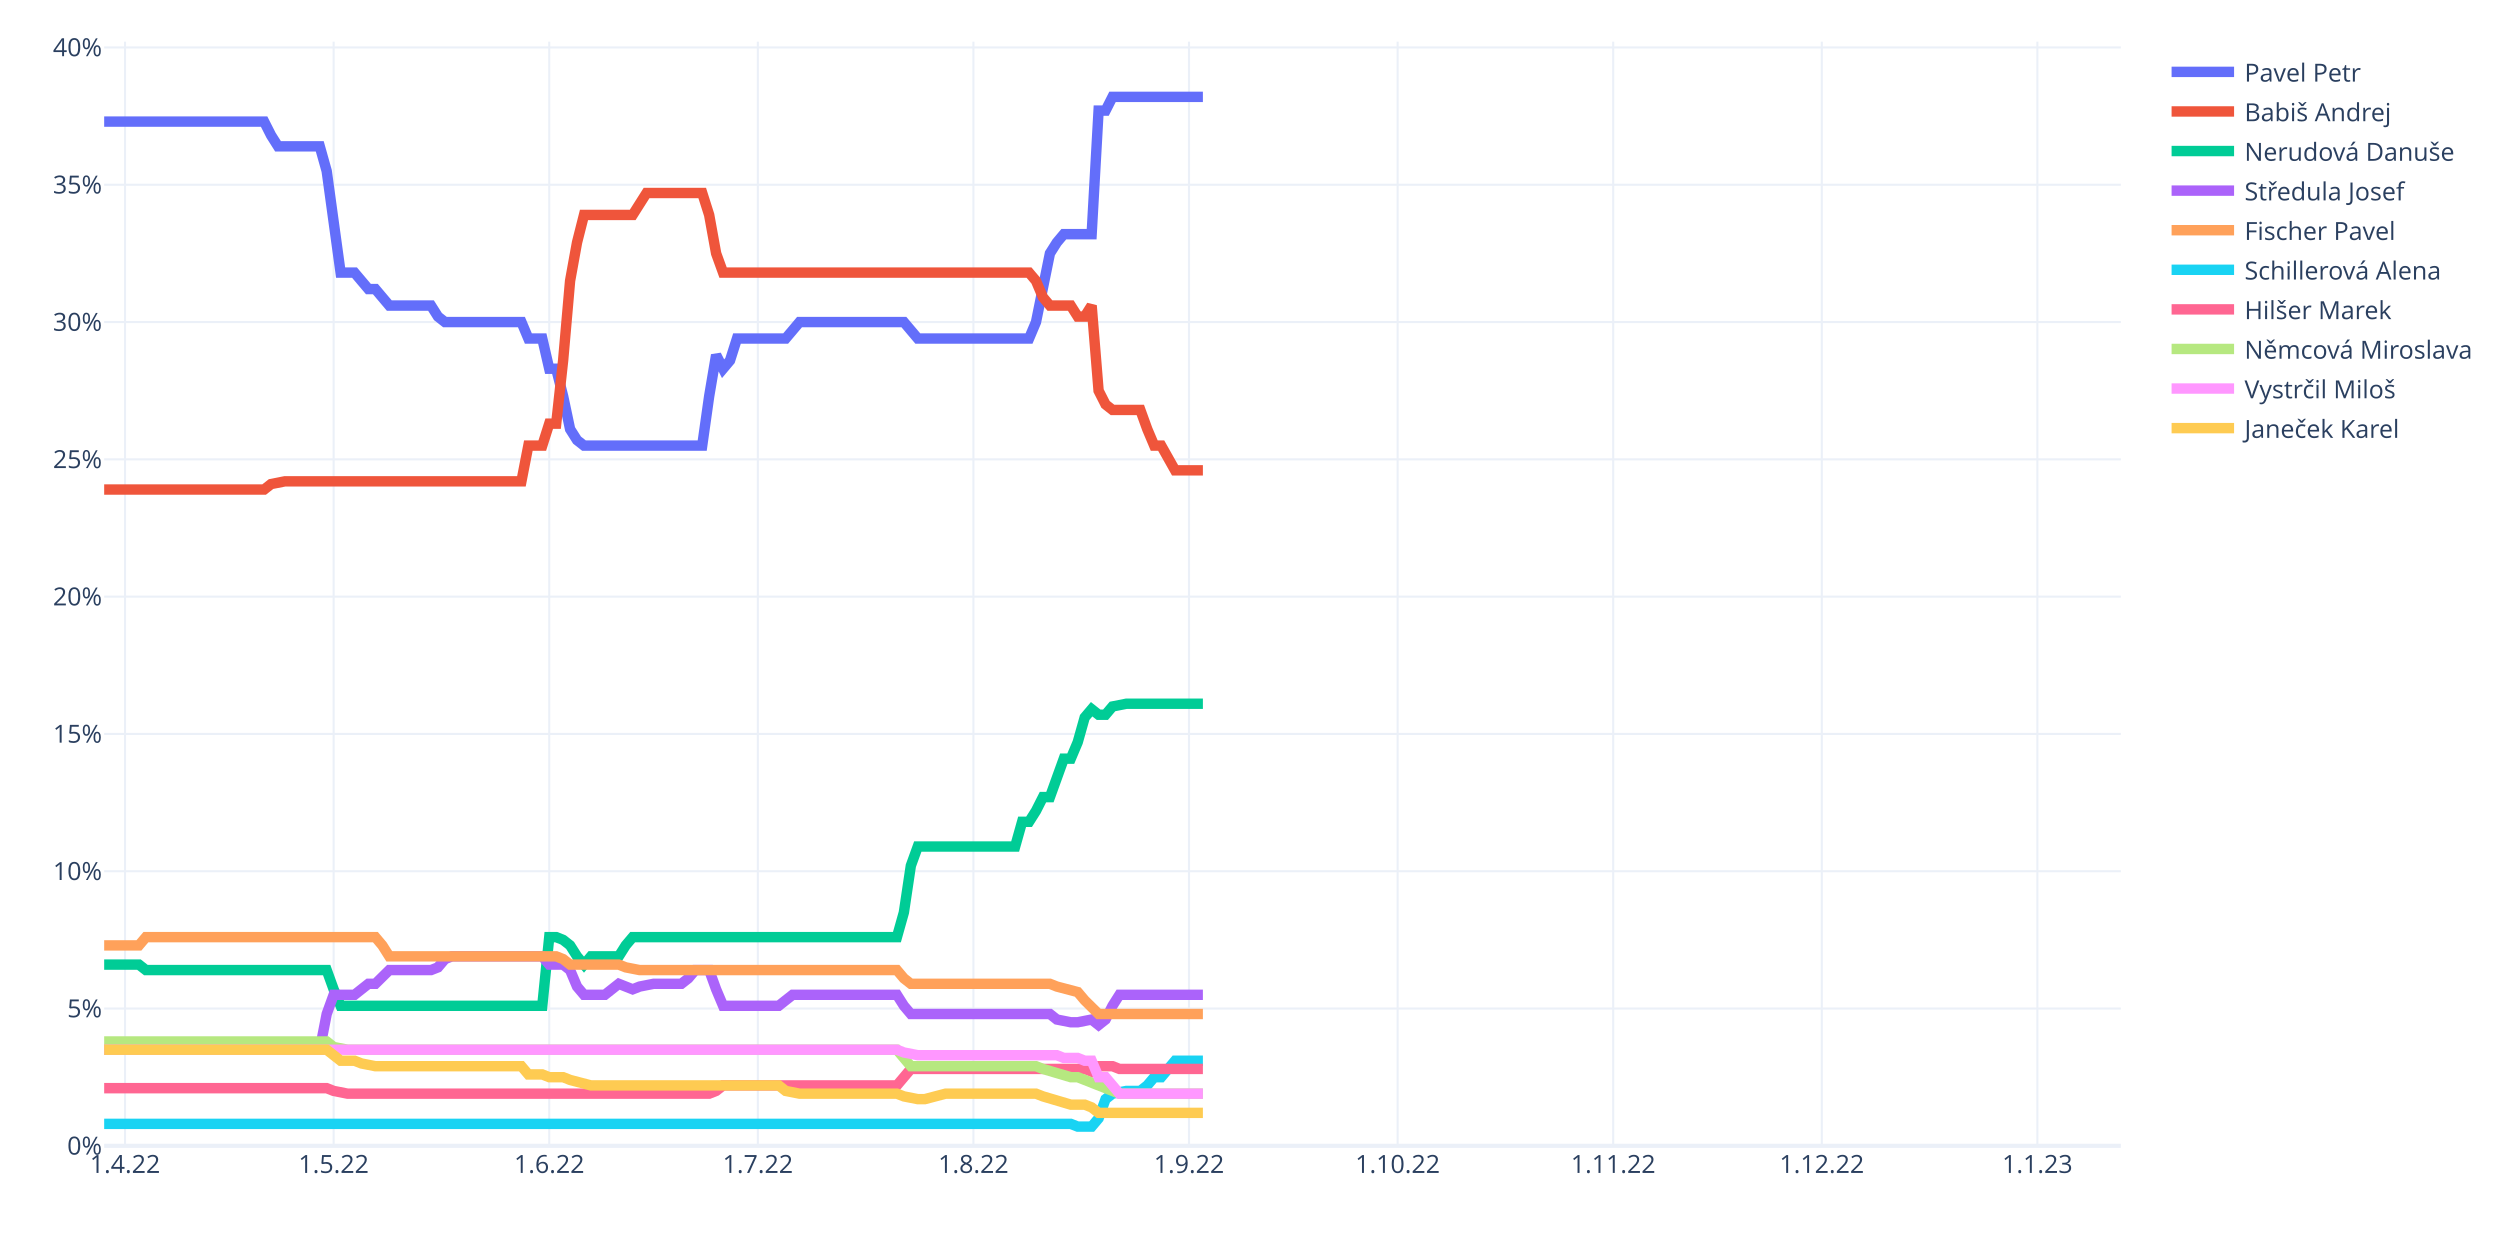
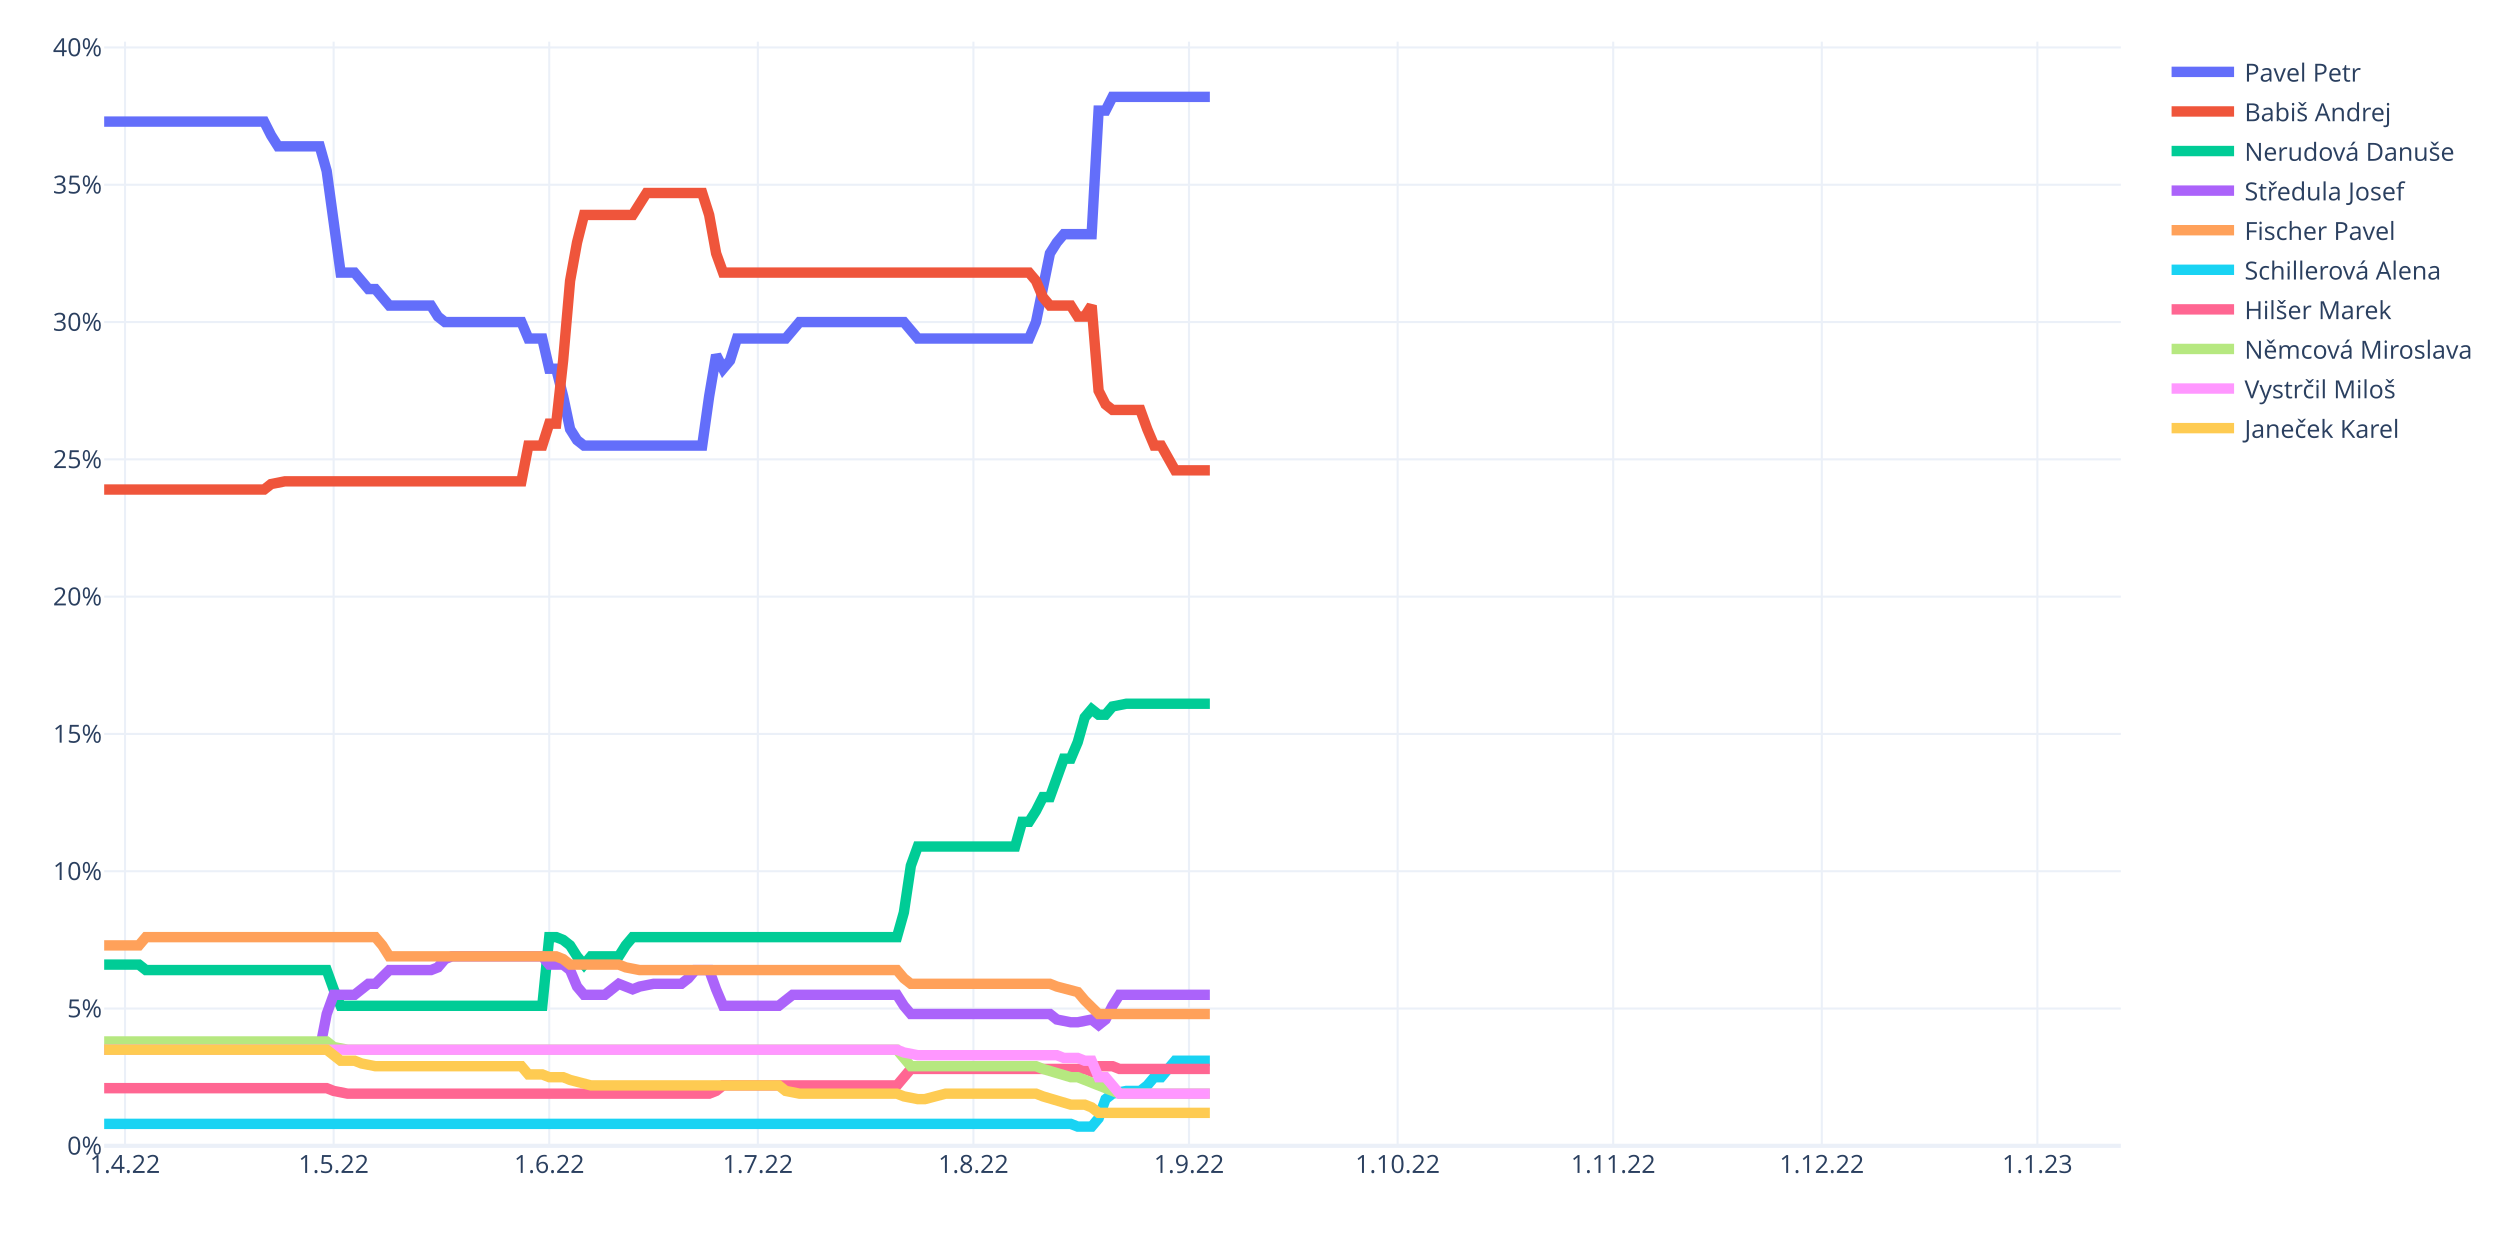
<svg xmlns="http://www.w3.org/2000/svg" class="main-svg" width="1200" height="600" style="" viewBox="0 0 1200 600">
  <rect x="0" y="0" width="1200" height="600" style="fill: rgb(255, 255, 255); fill-opacity: 1;" />
-   <defs id="defs-3b6bb3">
+   <defs id="defs-284fde">
    <g class="clips">
-       <clipPath id="clip3b6bb3xyplot" class="plotclip">
+       <clipPath id="clip284fdexyplot" class="plotclip">
        <rect width="968" height="530" />
      </clipPath>
-       <clipPath class="axesclip" id="clip3b6bb3x">
+       <clipPath class="axesclip" id="clip284fdex">
        <rect x="50" y="0" width="968" height="600" />
      </clipPath>
-       <clipPath class="axesclip" id="clip3b6bb3y">
+       <clipPath class="axesclip" id="clip284fdey">
        <rect x="0" y="20" width="1200" height="530" />
      </clipPath>
-       <clipPath class="axesclip" id="clip3b6bb3xy">
+       <clipPath class="axesclip" id="clip284fdexy">
        <rect x="50" y="20" width="968" height="530" />
      </clipPath>
    </g>
    <g class="gradients" />
    <g class="patterns" />
  </defs>
  <g class="bglayer" />
  <g class="layer-below">
    <g class="imagelayer" />
    <g class="shapelayer" />
  </g>
  <g class="cartesianlayer">
    <g class="subplot xy">
      <g class="layer-subplot">
        <g class="shapelayer" />
        <g class="imagelayer" />
      </g>
      <g class="minor-gridlayer">
        <g class="x" />
        <g class="y" />
      </g>
      <g class="gridlayer">
        <g class="x">
          <path class="xgrid crisp" transform="translate(60.01,0)" d="M0,20v530" style="stroke: rgb(235, 240, 248); stroke-opacity: 1; stroke-width: 1px;" />
          <path class="xgrid crisp" transform="translate(160.15,0)" d="M0,20v530" style="stroke: rgb(235, 240, 248); stroke-opacity: 1; stroke-width: 1px;" />
          <path class="xgrid crisp" transform="translate(263.63,0)" d="M0,20v530" style="stroke: rgb(235, 240, 248); stroke-opacity: 1; stroke-width: 1px;" />
          <path class="xgrid crisp" transform="translate(363.77,0)" d="M0,20v530" style="stroke: rgb(235, 240, 248); stroke-opacity: 1; stroke-width: 1px;" />
          <path class="xgrid crisp" transform="translate(467.24,0)" d="M0,20v530" style="stroke: rgb(235, 240, 248); stroke-opacity: 1; stroke-width: 1px;" />
          <path class="xgrid crisp" transform="translate(570.72,0)" d="M0,20v530" style="stroke: rgb(235, 240, 248); stroke-opacity: 1; stroke-width: 1px;" />
          <path class="xgrid crisp" transform="translate(670.86,0)" d="M0,20v530" style="stroke: rgb(235, 240, 248); stroke-opacity: 1; stroke-width: 1px;" />
          <path class="xgrid crisp" transform="translate(774.33,0)" d="M0,20v530" style="stroke: rgb(235, 240, 248); stroke-opacity: 1; stroke-width: 1px;" />
          <path class="xgrid crisp" transform="translate(874.47,0)" d="M0,20v530" style="stroke: rgb(235, 240, 248); stroke-opacity: 1; stroke-width: 1px;" />
          <path class="xgrid crisp" transform="translate(977.94,0)" d="M0,20v530" style="stroke: rgb(235, 240, 248); stroke-opacity: 1; stroke-width: 1px;" />
        </g>
        <g class="y">
          <path class="ygrid crisp" transform="translate(0,484.1)" d="M50,0h968" style="stroke: rgb(235, 240, 248); stroke-opacity: 1; stroke-width: 1px;" />
          <path class="ygrid crisp" transform="translate(0,418.19)" d="M50,0h968" style="stroke: rgb(235, 240, 248); stroke-opacity: 1; stroke-width: 1px;" />
          <path class="ygrid crisp" transform="translate(0,352.29)" d="M50,0h968" style="stroke: rgb(235, 240, 248); stroke-opacity: 1; stroke-width: 1px;" />
          <path class="ygrid crisp" transform="translate(0,286.39)" d="M50,0h968" style="stroke: rgb(235, 240, 248); stroke-opacity: 1; stroke-width: 1px;" />
          <path class="ygrid crisp" transform="translate(0,220.48)" d="M50,0h968" style="stroke: rgb(235, 240, 248); stroke-opacity: 1; stroke-width: 1px;" />
          <path class="ygrid crisp" transform="translate(0,154.58)" d="M50,0h968" style="stroke: rgb(235, 240, 248); stroke-opacity: 1; stroke-width: 1px;" />
          <path class="ygrid crisp" transform="translate(0,88.68)" d="M50,0h968" style="stroke: rgb(235, 240, 248); stroke-opacity: 1; stroke-width: 1px;" />
          <path class="ygrid crisp" transform="translate(0,22.77)" d="M50,0h968" style="stroke: rgb(235, 240, 248); stroke-opacity: 1; stroke-width: 1px;" />
        </g>
      </g>
      <g class="zerolinelayer">
        <path class="yzl zl crisp" transform="translate(0,550)" d="M50,0h968" style="stroke: rgb(235, 240, 248); stroke-opacity: 1; stroke-width: 2px;" />
      </g>
      <path class="xlines-below" />
      <path class="ylines-below" />
      <g class="overlines-below" />
      <g class="xaxislayer-below" />
      <g class="yaxislayer-below" />
      <g class="overaxes-below" />
-       <g class="plot" transform="translate(50,20)" clip-path="url(#clip3b6bb3xyplot)">
+       <g class="plot" transform="translate(50,20)" clip-path="url(#clip284fdexyplot)">
        <g class="scatterlayer mlayer">
-           <g class="trace scatter trace093833" style="stroke-miterlimit: 2; opacity: 1;">
-             <g class="fills" />
-             <g class="errorbars" />
-             <g class="lines">
-               <path class="js-line" d="M0,38.36L76.77,38.36L80.11,44.95L83.45,50.23L86.79,50.23L103.48,50.23L106.81,62.09L113.49,110.86L116.83,110.86L120.17,110.86L123.5,114.81L126.84,118.76L130.18,118.76L136.86,126.67L140.19,126.67L156.88,126.67L160.22,131.95L163.56,134.58L166.9,134.58L200.28,134.58L203.61,142.49L210.29,142.49L213.63,156.99L216.97,156.99L220.3,170.17L223.64,185.99L226.98,191.26L230.32,193.89L233.66,193.89L287.06,193.89L290.4,170.17L293.74,150.4L297.08,156.99L300.41,153.03L303.75,142.49L327.12,142.49L330.46,138.54L333.79,134.58L337.13,134.58L383.86,134.58L387.2,138.54L390.54,142.49L393.88,142.49L443.94,142.49L447.28,134.58L453.96,101.63L457.3,96.36L460.63,92.4L463.97,92.4L473.99,92.4L477.32,33.09L480.66,33.09L484,26.5L527.39,26.5" style="vector-effect: non-scaling-stroke; fill: none; stroke: rgb(99, 110, 250); stroke-opacity: 1; stroke-width: 5px; opacity: 1;" />
-             </g>
-             <g class="points" />
-             <g class="text" />
-           </g>
-           <g class="trace scatter trace3d3c99" style="stroke-miterlimit: 2; opacity: 1;">
-             <g class="fills" />
-             <g class="errorbars" />
-             <g class="lines">
-               <path class="js-line" d="M0,214.98L76.77,214.98L80.11,212.35L86.79,211.03L90.12,211.03L200.28,211.03L203.61,193.89L210.29,193.89L213.63,183.35L216.97,183.35L220.3,153.03L223.64,114.81L226.98,96.36L230.32,83.18L233.66,83.18L253.68,83.18L257.02,77.9L260.36,72.63L263.7,72.63L287.06,72.63L290.4,83.18L293.74,101.63L297.08,110.86L443.94,110.86L447.28,114.81L450.62,122.72L453.96,126.67L463.97,126.67L467.31,131.95L470.65,131.95L473.99,126.67L477.32,167.53L480.66,174.12L484,176.76L487.34,176.76L497.35,176.76L500.69,185.99L504.03,193.89L507.37,193.89L514.04,205.76L517.38,205.76L527.39,205.76" style="vector-effect: non-scaling-stroke; fill: none; stroke: rgb(239, 85, 59); stroke-opacity: 1; stroke-width: 5px; opacity: 1;" />
-             </g>
-             <g class="points" />
-             <g class="text" />
-           </g>
-           <g class="trace scatter traceb1b2a9" style="stroke-miterlimit: 2; opacity: 1;">
-             <g class="fills" />
-             <g class="errorbars" />
-             <g class="lines">
-               <path class="js-line" d="M0,443.01L16.69,443.01L20.03,445.64L106.81,445.64L110.15,454.87L113.49,462.78L116.83,462.78L210.29,462.78L213.63,429.83L216.97,429.83L220.3,431.15L223.64,433.78L226.98,439.05L230.32,443.01L233.66,439.05L247.01,439.05L250.34,433.78L253.68,429.83L257.02,429.83L380.52,429.83L383.86,417.96L387.2,395.56L390.54,386.33L437.27,386.33L440.61,374.47L443.94,374.47L447.28,369.2L450.62,362.61L453.96,362.61L460.63,344.15L463.97,344.15L467.31,336.24L470.65,324.38L473.99,320.43L477.32,323.06L480.66,323.06L484,319.11L490.68,317.79L494.01,317.79L527.39,317.79" style="vector-effect: non-scaling-stroke; fill: none; stroke: rgb(0, 204, 150); stroke-opacity: 1; stroke-width: 5px; opacity: 1;" />
-             </g>
-             <g class="points" />
-             <g class="text" />
-           </g>
-           <g class="trace scatter trace99a2f7" style="stroke-miterlimit: 2; opacity: 1;">
-             <g class="fills" />
-             <g class="errorbars" />
-             <g class="lines">
-               <path class="js-line" d="M0,483.87L103.48,483.87L106.81,466.73L110.15,457.51L113.49,457.51L120.17,457.51L123.5,454.87L126.84,452.23L130.18,452.23L136.86,445.64L140.19,445.64L156.88,445.64L160.22,444.33L163.56,440.37L166.9,439.05L210.29,439.05L213.63,443.01L220.3,443.01L223.64,445.64L226.98,453.55L230.32,457.51L240.33,457.51L243.67,454.87L247.01,452.23L250.34,453.55L253.68,454.87L257.02,453.55L263.7,452.23L267.03,452.23L277.05,452.23L280.39,449.6L283.72,445.64L287.06,445.64L290.4,445.64L293.74,454.87L297.08,462.78L300.41,462.78L323.78,462.78L327.12,460.14L330.46,457.51L333.79,457.51L380.52,457.51L383.86,462.78L387.2,466.73L390.54,466.73L453.96,466.73L457.3,469.37L463.97,470.69L467.31,470.69L473.99,469.37L477.32,472.01L480.66,469.37L484,462.78L487.34,457.51L490.68,457.51L527.39,457.51" style="vector-effect: non-scaling-stroke; fill: none; stroke: rgb(171, 99, 250); stroke-opacity: 1; stroke-width: 5px; opacity: 1;" />
-             </g>
-             <g class="points" />
-             <g class="text" />
-           </g>
-           <g class="trace scatter tracee24ebb" style="stroke-miterlimit: 2; opacity: 1;">
-             <g class="fills" />
-             <g class="errorbars" />
-             <g class="lines">
-               <path class="js-line" d="M0,433.78L16.69,433.78L20.03,429.83L130.18,429.83L133.52,433.78L136.86,439.05L140.19,439.05L216.97,439.05L220.3,440.37L223.64,443.01L226.98,443.01L247.01,443.01L250.34,444.33L257.02,445.64L260.36,445.64L380.52,445.64L383.86,449.6L387.2,452.23L390.54,452.23L453.96,452.23L457.3,453.55L467.31,456.19L470.65,460.14L477.32,466.73L480.66,466.73L527.39,466.73" style="vector-effect: non-scaling-stroke; fill: none; stroke: rgb(255, 161, 90); stroke-opacity: 1; stroke-width: 5px; opacity: 1;" />
-             </g>
-             <g class="points" />
-             <g class="text" />
-           </g>
-           <g class="trace scatter trace67ca81" style="stroke-miterlimit: 2; opacity: 1;">
-             <g class="fills" />
-             <g class="errorbars" />
-             <g class="lines">
-               <path class="js-line" d="M0,519.46L463.97,519.46L467.31,520.77L473.99,520.77L477.32,516.82L480.66,507.59L484,504.96L490.68,503.64L494.01,503.64L497.35,503.64L500.69,501L504.03,497.05L507.37,497.05L514.04,489.14L517.38,489.14L527.39,489.14" style="vector-effect: non-scaling-stroke; fill: none; stroke: rgb(25, 211, 243); stroke-opacity: 1; stroke-width: 5px; opacity: 1;" />
-             </g>
-             <g class="points" />
-             <g class="text" />
-           </g>
-           <g class="trace scatter tracee9f945" style="stroke-miterlimit: 2; opacity: 1;">
-             <g class="fills" />
-             <g class="errorbars" />
-             <g class="lines">
-               <path class="js-line" d="M0,502.32L106.81,502.32L110.15,503.64L116.83,504.96L120.17,504.96L290.4,504.96L293.74,503.64L297.08,501L300.41,501L380.52,501L383.86,497.05L387.2,493.09L390.54,493.09L470.65,493.09L473.99,494.41L477.32,491.78L480.66,491.78L484,491.78L487.34,493.09L527.39,493.09" style="vector-effect: non-scaling-stroke; fill: none; stroke: rgb(255, 102, 146); stroke-opacity: 1; stroke-width: 5px; opacity: 1;" />
-             </g>
-             <g class="points" />
-             <g class="text" />
-           </g>
-           <g class="trace scatter traceb14d55" style="stroke-miterlimit: 2; opacity: 1;">
-             <g class="fills" />
-             <g class="errorbars" />
-             <g class="lines">
-               <path class="js-line" d="M0,479.91L106.81,479.91L110.15,482.55L116.83,483.87L120.17,483.87L380.52,483.87L383.86,487.82L387.2,491.78L390.54,491.78L447.28,491.78L450.62,493.09L463.97,497.05L467.31,497.05L487.34,504.96L490.68,504.96L527.39,504.96" style="vector-effect: non-scaling-stroke; fill: none; stroke: rgb(182, 232, 128); stroke-opacity: 1; stroke-width: 5px; opacity: 1;" />
-             </g>
-             <g class="points" />
-             <g class="text" />
-           </g>
-           <g class="trace scatter trace875d86" style="stroke-miterlimit: 2; opacity: 1;">
-             <g class="fills" />
-             <g class="errorbars" />
-             <g class="lines">
-               <path class="js-line" d="M0,483.87L380.52,483.87L383.86,485.19L390.54,486.5L393.88,486.5L457.3,486.5L460.63,487.82L467.31,487.82L470.65,489.14L473.99,489.14L477.32,497.05L480.66,497.05L484,501L487.34,504.96L490.68,504.96L527.39,504.96" style="vector-effect: non-scaling-stroke; fill: none; stroke: rgb(255, 151, 255); stroke-opacity: 1; stroke-width: 5px; opacity: 1;" />
-             </g>
-             <g class="points" />
-             <g class="text" />
-           </g>
-           <g class="trace scatter tracec1ed9b" style="stroke-miterlimit: 2; opacity: 1;">
-             <g class="fills" />
-             <g class="errorbars" />
-             <g class="lines">
-               <path class="js-line" d="M0,483.87L106.81,483.87L110.15,486.5L113.49,489.14L116.83,489.14L120.17,489.14L123.5,490.46L130.18,491.78L133.52,491.78L200.28,491.78L203.61,495.73L210.29,495.73L213.63,497.05L220.3,497.05L223.64,498.37L233.66,501L236.99,501L323.78,501L327.12,503.64L333.79,504.96L337.13,504.96L380.52,504.96L383.86,506.27L390.54,507.59L393.88,507.59L403.89,504.96L407.23,504.96L447.28,504.96L450.62,506.27L463.97,510.23L467.31,510.23L470.65,510.23L473.99,511.55L477.32,514.18L480.66,514.18L527.39,514.18" style="vector-effect: non-scaling-stroke; fill: none; stroke: rgb(254, 203, 82); stroke-opacity: 1; stroke-width: 5px; opacity: 1;" />
+           <g class="trace scatter tracef1c397" style="stroke-miterlimit: 2; opacity: 1;">
+             <g class="fills" />
+             <g class="errorbars" />
+             <g class="lines">
+               <path class="js-line" d="M0,38.36L76.77,38.36L80.11,44.95L83.45,50.23L86.79,50.23L103.48,50.23L106.81,62.09L113.49,110.86L116.83,110.86L120.17,110.86L123.5,114.81L126.84,118.76L130.18,118.76L136.86,126.67L140.19,126.67L156.88,126.67L160.22,131.95L163.56,134.58L166.9,134.58L200.28,134.58L203.61,142.49L210.29,142.49L213.63,156.99L216.97,156.99L220.3,170.17L223.64,185.99L226.98,191.26L230.32,193.89L233.66,193.89L287.06,193.89L290.4,170.17L293.74,150.4L297.08,156.99L300.41,153.03L303.75,142.49L327.12,142.49L330.46,138.54L333.79,134.58L337.13,134.58L383.86,134.58L387.2,138.54L390.54,142.49L393.88,142.49L443.94,142.49L447.28,134.58L453.96,101.63L457.3,96.36L460.63,92.4L463.97,92.4L473.99,92.4L477.32,33.09L480.66,33.09L484,26.5L530.73,26.5" style="vector-effect: non-scaling-stroke; fill: none; stroke: rgb(99, 110, 250); stroke-opacity: 1; stroke-width: 5px; opacity: 1;" />
+             </g>
+             <g class="points" />
+             <g class="text" />
+           </g>
+           <g class="trace scatter tracea88741" style="stroke-miterlimit: 2; opacity: 1;">
+             <g class="fills" />
+             <g class="errorbars" />
+             <g class="lines">
+               <path class="js-line" d="M0,214.98L76.77,214.98L80.11,212.35L86.79,211.03L90.12,211.03L200.28,211.03L203.61,193.89L210.29,193.89L213.63,183.35L216.97,183.35L220.3,153.03L223.64,114.81L226.98,96.36L230.32,83.18L233.66,83.18L253.68,83.18L257.02,77.9L260.36,72.63L263.7,72.63L287.06,72.63L290.4,83.18L293.74,101.63L297.08,110.86L443.94,110.86L447.28,114.81L450.62,122.72L453.96,126.67L463.97,126.67L467.31,131.95L470.65,131.95L473.99,126.67L477.32,167.53L480.66,174.12L484,176.76L487.34,176.76L497.35,176.76L500.69,185.99L504.03,193.89L507.37,193.89L514.04,205.76L517.38,205.76L530.73,205.76" style="vector-effect: non-scaling-stroke; fill: none; stroke: rgb(239, 85, 59); stroke-opacity: 1; stroke-width: 5px; opacity: 1;" />
+             </g>
+             <g class="points" />
+             <g class="text" />
+           </g>
+           <g class="trace scatter traceabb682" style="stroke-miterlimit: 2; opacity: 1;">
+             <g class="fills" />
+             <g class="errorbars" />
+             <g class="lines">
+               <path class="js-line" d="M0,443.01L16.69,443.01L20.03,445.64L106.81,445.64L110.15,454.87L113.49,462.78L116.83,462.78L210.29,462.78L213.63,429.83L216.97,429.83L220.3,431.15L223.64,433.78L226.98,439.05L230.32,443.01L233.66,439.05L247.01,439.05L250.34,433.78L253.68,429.83L257.02,429.83L380.52,429.83L383.86,417.96L387.2,395.56L390.54,386.33L437.27,386.33L440.61,374.47L443.94,374.47L447.28,369.2L450.62,362.61L453.96,362.61L460.63,344.15L463.97,344.15L467.31,336.24L470.65,324.38L473.99,320.43L477.32,323.06L480.66,323.06L484,319.11L490.68,317.79L494.01,317.79L530.73,317.79" style="vector-effect: non-scaling-stroke; fill: none; stroke: rgb(0, 204, 150); stroke-opacity: 1; stroke-width: 5px; opacity: 1;" />
+             </g>
+             <g class="points" />
+             <g class="text" />
+           </g>
+           <g class="trace scatter trace48c21c" style="stroke-miterlimit: 2; opacity: 1;">
+             <g class="fills" />
+             <g class="errorbars" />
+             <g class="lines">
+               <path class="js-line" d="M0,483.87L103.48,483.87L106.81,466.73L110.15,457.51L113.49,457.51L120.17,457.51L123.5,454.87L126.84,452.23L130.18,452.23L136.86,445.64L140.19,445.64L156.88,445.64L160.22,444.33L163.56,440.37L166.9,439.05L210.29,439.05L213.63,443.01L220.3,443.01L223.64,445.64L226.98,453.55L230.32,457.51L240.33,457.51L243.67,454.87L247.01,452.23L250.34,453.55L253.68,454.87L257.02,453.55L263.7,452.23L267.03,452.23L277.05,452.23L280.39,449.6L283.72,445.64L287.06,445.64L290.4,445.64L293.74,454.87L297.08,462.78L300.41,462.78L323.78,462.78L327.12,460.14L330.46,457.51L333.79,457.51L380.52,457.51L383.86,462.78L387.2,466.73L390.54,466.73L453.96,466.73L457.3,469.37L463.97,470.69L467.31,470.69L473.99,469.37L477.32,472.01L480.66,469.37L484,462.78L487.34,457.51L490.68,457.51L530.73,457.51" style="vector-effect: non-scaling-stroke; fill: none; stroke: rgb(171, 99, 250); stroke-opacity: 1; stroke-width: 5px; opacity: 1;" />
+             </g>
+             <g class="points" />
+             <g class="text" />
+           </g>
+           <g class="trace scatter tracef4f281" style="stroke-miterlimit: 2; opacity: 1;">
+             <g class="fills" />
+             <g class="errorbars" />
+             <g class="lines">
+               <path class="js-line" d="M0,433.78L16.69,433.78L20.03,429.83L130.18,429.83L133.52,433.78L136.86,439.05L140.19,439.05L216.97,439.05L220.3,440.37L223.64,443.01L226.98,443.01L247.01,443.01L250.34,444.33L257.02,445.64L260.36,445.64L380.52,445.64L383.86,449.6L387.2,452.23L390.54,452.23L453.96,452.23L457.3,453.55L467.31,456.19L470.65,460.14L477.32,466.73L480.66,466.73L530.73,466.73" style="vector-effect: non-scaling-stroke; fill: none; stroke: rgb(255, 161, 90); stroke-opacity: 1; stroke-width: 5px; opacity: 1;" />
+             </g>
+             <g class="points" />
+             <g class="text" />
+           </g>
+           <g class="trace scatter trace701d79" style="stroke-miterlimit: 2; opacity: 1;">
+             <g class="fills" />
+             <g class="errorbars" />
+             <g class="lines">
+               <path class="js-line" d="M0,519.46L463.97,519.46L467.31,520.77L473.99,520.77L477.32,516.82L480.66,507.59L484,504.96L490.68,503.64L494.01,503.64L497.35,503.64L500.69,501L504.03,497.05L507.37,497.05L514.04,489.14L517.38,489.14L530.73,489.14" style="vector-effect: non-scaling-stroke; fill: none; stroke: rgb(25, 211, 243); stroke-opacity: 1; stroke-width: 5px; opacity: 1;" />
+             </g>
+             <g class="points" />
+             <g class="text" />
+           </g>
+           <g class="trace scatter trace6a0e38" style="stroke-miterlimit: 2; opacity: 1;">
+             <g class="fills" />
+             <g class="errorbars" />
+             <g class="lines">
+               <path class="js-line" d="M0,502.32L106.81,502.32L110.15,503.64L116.83,504.96L120.17,504.96L290.4,504.96L293.74,503.64L297.08,501L300.41,501L380.52,501L383.86,497.05L387.2,493.09L390.54,493.09L470.65,493.09L473.99,494.41L477.32,491.78L480.66,491.78L484,491.78L487.34,493.09L530.73,493.09" style="vector-effect: non-scaling-stroke; fill: none; stroke: rgb(255, 102, 146); stroke-opacity: 1; stroke-width: 5px; opacity: 1;" />
+             </g>
+             <g class="points" />
+             <g class="text" />
+           </g>
+           <g class="trace scatter trace096e2b" style="stroke-miterlimit: 2; opacity: 1;">
+             <g class="fills" />
+             <g class="errorbars" />
+             <g class="lines">
+               <path class="js-line" d="M0,479.91L106.81,479.91L110.15,482.55L116.83,483.87L120.17,483.87L380.52,483.87L383.86,487.82L387.2,491.78L390.54,491.78L447.28,491.78L450.62,493.09L463.97,497.05L467.31,497.05L487.34,504.96L490.68,504.96L530.73,504.96" style="vector-effect: non-scaling-stroke; fill: none; stroke: rgb(182, 232, 128); stroke-opacity: 1; stroke-width: 5px; opacity: 1;" />
+             </g>
+             <g class="points" />
+             <g class="text" />
+           </g>
+           <g class="trace scatter tracefb0c65" style="stroke-miterlimit: 2; opacity: 1;">
+             <g class="fills" />
+             <g class="errorbars" />
+             <g class="lines">
+               <path class="js-line" d="M0,483.87L380.52,483.87L383.86,485.19L390.54,486.5L393.88,486.5L457.3,486.5L460.63,487.82L467.31,487.82L470.65,489.14L473.99,489.14L477.32,497.05L480.66,497.05L484,501L487.34,504.96L490.68,504.96L530.73,504.96" style="vector-effect: non-scaling-stroke; fill: none; stroke: rgb(255, 151, 255); stroke-opacity: 1; stroke-width: 5px; opacity: 1;" />
+             </g>
+             <g class="points" />
+             <g class="text" />
+           </g>
+           <g class="trace scatter trace5f7239" style="stroke-miterlimit: 2; opacity: 1;">
+             <g class="fills" />
+             <g class="errorbars" />
+             <g class="lines">
+               <path class="js-line" d="M0,483.87L106.81,483.87L110.15,486.5L113.49,489.14L116.83,489.14L120.17,489.14L123.5,490.46L130.18,491.78L133.52,491.78L200.28,491.78L203.61,495.73L210.29,495.73L213.63,497.05L220.3,497.05L223.64,498.37L233.66,501L236.99,501L323.78,501L327.12,503.64L333.79,504.96L337.13,504.96L380.52,504.96L383.86,506.27L390.54,507.59L393.88,507.59L403.89,504.96L407.23,504.96L447.28,504.96L450.62,506.27L463.97,510.23L467.31,510.23L470.65,510.23L473.99,511.55L477.32,514.18L480.66,514.18L530.73,514.18" style="vector-effect: non-scaling-stroke; fill: none; stroke: rgb(254, 203, 82); stroke-opacity: 1; stroke-width: 5px; opacity: 1;" />
            </g>
            <g class="points" />
            <g class="text" />
          </g>
        </g>
      </g>
      <g class="overplot" />
      <path class="xlines-above crisp" d="M0,0" style="fill: none;" />
      <path class="ylines-above crisp" d="M0,0" style="fill: none;" />
      <g class="overlines-above" />
      <g class="xaxislayer-above">
        <g class="xtick">
          <text text-anchor="middle" x="0" y="563" transform="translate(60.01,0)" style="font-family: 'Open Sans', verdana, arial, sans-serif; font-size: 12px; fill: rgb(42, 63, 95); fill-opacity: 1; white-space: pre; opacity: 1;">1.4.22</text>
        </g>
        <g class="xtick">
          <text text-anchor="middle" x="0" y="563" style="font-family: 'Open Sans', verdana, arial, sans-serif; font-size: 12px; fill: rgb(42, 63, 95); fill-opacity: 1; white-space: pre; opacity: 1;" transform="translate(160.15,0)">1.5.22</text>
        </g>
        <g class="xtick">
          <text text-anchor="middle" x="0" y="563" style="font-family: 'Open Sans', verdana, arial, sans-serif; font-size: 12px; fill: rgb(42, 63, 95); fill-opacity: 1; white-space: pre; opacity: 1;" transform="translate(263.63,0)">1.6.22</text>
        </g>
        <g class="xtick">
          <text text-anchor="middle" x="0" y="563" style="font-family: 'Open Sans', verdana, arial, sans-serif; font-size: 12px; fill: rgb(42, 63, 95); fill-opacity: 1; white-space: pre; opacity: 1;" transform="translate(363.77,0)">1.7.22</text>
        </g>
        <g class="xtick">
          <text text-anchor="middle" x="0" y="563" style="font-family: 'Open Sans', verdana, arial, sans-serif; font-size: 12px; fill: rgb(42, 63, 95); fill-opacity: 1; white-space: pre; opacity: 1;" transform="translate(467.24,0)">1.8.22</text>
        </g>
        <g class="xtick">
          <text text-anchor="middle" x="0" y="563" style="font-family: 'Open Sans', verdana, arial, sans-serif; font-size: 12px; fill: rgb(42, 63, 95); fill-opacity: 1; white-space: pre; opacity: 1;" transform="translate(570.72,0)">1.9.22</text>
        </g>
        <g class="xtick">
          <text text-anchor="middle" x="0" y="563" style="font-family: 'Open Sans', verdana, arial, sans-serif; font-size: 12px; fill: rgb(42, 63, 95); fill-opacity: 1; white-space: pre; opacity: 1;" transform="translate(670.86,0)">1.10.22</text>
        </g>
        <g class="xtick">
          <text text-anchor="middle" x="0" y="563" style="font-family: 'Open Sans', verdana, arial, sans-serif; font-size: 12px; fill: rgb(42, 63, 95); fill-opacity: 1; white-space: pre; opacity: 1;" transform="translate(774.33,0)">1.11.22</text>
        </g>
        <g class="xtick">
          <text text-anchor="middle" x="0" y="563" style="font-family: 'Open Sans', verdana, arial, sans-serif; font-size: 12px; fill: rgb(42, 63, 95); fill-opacity: 1; white-space: pre; opacity: 1;" transform="translate(874.47,0)">1.12.22</text>
        </g>
        <g class="xtick">
          <text text-anchor="middle" x="0" y="563" style="font-family: 'Open Sans', verdana, arial, sans-serif; font-size: 12px; fill: rgb(42, 63, 95); fill-opacity: 1; white-space: pre; opacity: 1;" transform="translate(977.94,0)">1.1.23</text>
        </g>
      </g>
      <g class="yaxislayer-above">
        <g class="ytick">
          <text text-anchor="end" x="49" y="4.2" transform="translate(0,550)" style="font-family: 'Open Sans', verdana, arial, sans-serif; font-size: 12px; fill: rgb(42, 63, 95); fill-opacity: 1; white-space: pre; opacity: 1;">0%</text>
        </g>
        <g class="ytick">
          <text text-anchor="end" x="49" y="4.2" style="font-family: 'Open Sans', verdana, arial, sans-serif; font-size: 12px; fill: rgb(42, 63, 95); fill-opacity: 1; white-space: pre; opacity: 1;" transform="translate(0,484.1)">5%</text>
        </g>
        <g class="ytick">
          <text text-anchor="end" x="49" y="4.2" style="font-family: 'Open Sans', verdana, arial, sans-serif; font-size: 12px; fill: rgb(42, 63, 95); fill-opacity: 1; white-space: pre; opacity: 1;" transform="translate(0,418.19)">10%</text>
        </g>
        <g class="ytick">
          <text text-anchor="end" x="49" y="4.2" style="font-family: 'Open Sans', verdana, arial, sans-serif; font-size: 12px; fill: rgb(42, 63, 95); fill-opacity: 1; white-space: pre; opacity: 1;" transform="translate(0,352.29)">15%</text>
        </g>
        <g class="ytick">
          <text text-anchor="end" x="49" y="4.2" style="font-family: 'Open Sans', verdana, arial, sans-serif; font-size: 12px; fill: rgb(42, 63, 95); fill-opacity: 1; white-space: pre; opacity: 1;" transform="translate(0,286.39)">20%</text>
        </g>
        <g class="ytick">
          <text text-anchor="end" x="49" y="4.2" style="font-family: 'Open Sans', verdana, arial, sans-serif; font-size: 12px; fill: rgb(42, 63, 95); fill-opacity: 1; white-space: pre; opacity: 1;" transform="translate(0,220.48)">25%</text>
        </g>
        <g class="ytick">
          <text text-anchor="end" x="49" y="4.2" style="font-family: 'Open Sans', verdana, arial, sans-serif; font-size: 12px; fill: rgb(42, 63, 95); fill-opacity: 1; white-space: pre; opacity: 1;" transform="translate(0,154.58)">30%</text>
        </g>
        <g class="ytick">
          <text text-anchor="end" x="49" y="4.2" style="font-family: 'Open Sans', verdana, arial, sans-serif; font-size: 12px; fill: rgb(42, 63, 95); fill-opacity: 1; white-space: pre; opacity: 1;" transform="translate(0,88.68)">35%</text>
        </g>
        <g class="ytick">
          <text text-anchor="end" x="49" y="4.2" style="font-family: 'Open Sans', verdana, arial, sans-serif; font-size: 12px; fill: rgb(42, 63, 95); fill-opacity: 1; white-space: pre; opacity: 1;" transform="translate(0,22.77)">40%</text>
        </g>
      </g>
      <g class="overaxes-above" />
    </g>
  </g>
  <g class="polarlayer" />
  <g class="smithlayer" />
  <g class="ternarylayer" />
  <g class="geolayer" />
  <g class="funnelarealayer" />
  <g class="pielayer" />
  <g class="iciclelayer" />
  <g class="treemaplayer" />
  <g class="sunburstlayer" />
  <g class="glimages" />
-   <defs id="topdefs-3b6bb3">
+   <defs id="topdefs-284fde">
    <g class="clips" />
-     <clipPath id="legend3b6bb3">
+     <clipPath id="legend284fde">
      <rect width="151" height="200" x="0" y="0" />
    </clipPath>
  </defs>
  <g class="layer-above">
    <g class="imagelayer" />
    <g class="shapelayer" />
  </g>
  <g class="infolayer">
    <g class="legend" pointer-events="all" transform="translate(1037.36,20)">
      <rect class="bg" shape-rendering="crispEdges" style="stroke: rgb(68, 68, 68); stroke-opacity: 1; fill: rgb(255, 255, 255); fill-opacity: 1; stroke-width: 0px;" width="151" height="200" x="0" y="0" />
-       <g class="scrollbox" transform="" clip-path="url(#legend3b6bb3)">
+       <g class="scrollbox" transform="" clip-path="url(#legend284fde)">
        <g class="groups">
          <g class="traces" transform="translate(0,14.5)" style="opacity: 1;">
            <text class="legendtext" text-anchor="start" x="40" y="4.68" style="font-family: 'Open Sans', verdana, arial, sans-serif; font-size: 12px; fill: rgb(42, 63, 95); fill-opacity: 1; white-space: pre;">Pavel Petr</text>
            <g class="layers" style="opacity: 1;">
              <g class="legendfill" />
              <g class="legendlines">
                <path class="js-line" d="M5,0h30" style="fill: none; stroke: rgb(99, 110, 250); stroke-opacity: 1; stroke-width: 5px;" />
              </g>
              <g class="legendsymbols">
                <g class="legendpoints" />
              </g>
            </g>
            <rect class="legendtoggle" x="0" y="-9.5" width="145.703" height="19" style="fill: rgb(0, 0, 0); fill-opacity: 0;" />
          </g>
          <g class="traces" transform="translate(0,33.5)" style="opacity: 1;">
            <text class="legendtext" text-anchor="start" x="40" y="4.68" style="font-family: 'Open Sans', verdana, arial, sans-serif; font-size: 12px; fill: rgb(42, 63, 95); fill-opacity: 1; white-space: pre;">Babiš Andrej</text>
            <g class="layers" style="opacity: 1;">
              <g class="legendfill" />
              <g class="legendlines">
                <path class="js-line" d="M5,0h30" style="fill: none; stroke: rgb(239, 85, 59); stroke-opacity: 1; stroke-width: 5px;" />
              </g>
              <g class="legendsymbols">
                <g class="legendpoints" />
              </g>
            </g>
            <rect class="legendtoggle" x="0" y="-9.5" width="145.703" height="19" style="fill: rgb(0, 0, 0); fill-opacity: 0;" />
          </g>
          <g class="traces" transform="translate(0,52.5)" style="opacity: 1;">
            <text class="legendtext" text-anchor="start" x="40" y="4.68" style="font-family: 'Open Sans', verdana, arial, sans-serif; font-size: 12px; fill: rgb(42, 63, 95); fill-opacity: 1; white-space: pre;">Nerudová Danuše</text>
            <g class="layers" style="opacity: 1;">
              <g class="legendfill" />
              <g class="legendlines">
                <path class="js-line" d="M5,0h30" style="fill: none; stroke: rgb(0, 204, 150); stroke-opacity: 1; stroke-width: 5px;" />
              </g>
              <g class="legendsymbols">
                <g class="legendpoints" />
              </g>
            </g>
            <rect class="legendtoggle" x="0" y="-9.5" width="145.703" height="19" style="fill: rgb(0, 0, 0); fill-opacity: 0;" />
          </g>
          <g class="traces" transform="translate(0,71.5)" style="opacity: 1;">
            <text class="legendtext" text-anchor="start" x="40" y="4.68" style="font-family: 'Open Sans', verdana, arial, sans-serif; font-size: 12px; fill: rgb(42, 63, 95); fill-opacity: 1; white-space: pre;">Středula Josef</text>
            <g class="layers" style="opacity: 1;">
              <g class="legendfill" />
              <g class="legendlines">
                <path class="js-line" d="M5,0h30" style="fill: none; stroke: rgb(171, 99, 250); stroke-opacity: 1; stroke-width: 5px;" />
              </g>
              <g class="legendsymbols">
                <g class="legendpoints" />
              </g>
            </g>
            <rect class="legendtoggle" x="0" y="-9.5" width="145.703" height="19" style="fill: rgb(0, 0, 0); fill-opacity: 0;" />
          </g>
          <g class="traces" transform="translate(0,90.5)" style="opacity: 1;">
            <text class="legendtext" text-anchor="start" x="40" y="4.68" style="font-family: 'Open Sans', verdana, arial, sans-serif; font-size: 12px; fill: rgb(42, 63, 95); fill-opacity: 1; white-space: pre;">Fischer Pavel</text>
            <g class="layers" style="opacity: 1;">
              <g class="legendfill" />
              <g class="legendlines">
                <path class="js-line" d="M5,0h30" style="fill: none; stroke: rgb(255, 161, 90); stroke-opacity: 1; stroke-width: 5px;" />
              </g>
              <g class="legendsymbols">
                <g class="legendpoints" />
              </g>
            </g>
            <rect class="legendtoggle" x="0" y="-9.5" width="145.703" height="19" style="fill: rgb(0, 0, 0); fill-opacity: 0;" />
          </g>
          <g class="traces" transform="translate(0,109.5)" style="opacity: 1;">
            <text class="legendtext" text-anchor="start" x="40" y="4.68" style="font-family: 'Open Sans', verdana, arial, sans-serif; font-size: 12px; fill: rgb(42, 63, 95); fill-opacity: 1; white-space: pre;">Schillerová Alena</text>
            <g class="layers" style="opacity: 1;">
              <g class="legendfill" />
              <g class="legendlines">
                <path class="js-line" d="M5,0h30" style="fill: none; stroke: rgb(25, 211, 243); stroke-opacity: 1; stroke-width: 5px;" />
              </g>
              <g class="legendsymbols">
                <g class="legendpoints" />
              </g>
            </g>
            <rect class="legendtoggle" x="0" y="-9.5" width="145.703" height="19" style="fill: rgb(0, 0, 0); fill-opacity: 0;" />
          </g>
          <g class="traces" transform="translate(0,128.5)" style="opacity: 1;">
            <text class="legendtext" text-anchor="start" x="40" y="4.68" style="font-family: 'Open Sans', verdana, arial, sans-serif; font-size: 12px; fill: rgb(42, 63, 95); fill-opacity: 1; white-space: pre;">Hilšer Marek</text>
            <g class="layers" style="opacity: 1;">
              <g class="legendfill" />
              <g class="legendlines">
                <path class="js-line" d="M5,0h30" style="fill: none; stroke: rgb(255, 102, 146); stroke-opacity: 1; stroke-width: 5px;" />
              </g>
              <g class="legendsymbols">
                <g class="legendpoints" />
              </g>
            </g>
            <rect class="legendtoggle" x="0" y="-9.5" width="145.703" height="19" style="fill: rgb(0, 0, 0); fill-opacity: 0;" />
          </g>
          <g class="traces" transform="translate(0,147.5)" style="opacity: 1;">
            <text class="legendtext" text-anchor="start" x="40" y="4.68" style="font-family: 'Open Sans', verdana, arial, sans-serif; font-size: 12px; fill: rgb(42, 63, 95); fill-opacity: 1; white-space: pre;">Němcová Miroslava</text>
            <g class="layers" style="opacity: 1;">
              <g class="legendfill" />
              <g class="legendlines">
                <path class="js-line" d="M5,0h30" style="fill: none; stroke: rgb(182, 232, 128); stroke-opacity: 1; stroke-width: 5px;" />
              </g>
              <g class="legendsymbols">
                <g class="legendpoints" />
              </g>
            </g>
            <rect class="legendtoggle" x="0" y="-9.5" width="145.703" height="19" style="fill: rgb(0, 0, 0); fill-opacity: 0;" />
          </g>
          <g class="traces" transform="translate(0,166.5)" style="opacity: 1;">
            <text class="legendtext" text-anchor="start" x="40" y="4.68" style="font-family: 'Open Sans', verdana, arial, sans-serif; font-size: 12px; fill: rgb(42, 63, 95); fill-opacity: 1; white-space: pre;">Vystrčil Miloš</text>
            <g class="layers" style="opacity: 1;">
              <g class="legendfill" />
              <g class="legendlines">
                <path class="js-line" d="M5,0h30" style="fill: none; stroke: rgb(255, 151, 255); stroke-opacity: 1; stroke-width: 5px;" />
              </g>
              <g class="legendsymbols">
                <g class="legendpoints" />
              </g>
            </g>
            <rect class="legendtoggle" x="0" y="-9.5" width="145.703" height="19" style="fill: rgb(0, 0, 0); fill-opacity: 0;" />
          </g>
          <g class="traces" transform="translate(0,185.5)" style="opacity: 1;">
            <text class="legendtext" text-anchor="start" x="40" y="4.68" style="font-family: 'Open Sans', verdana, arial, sans-serif; font-size: 12px; fill: rgb(42, 63, 95); fill-opacity: 1; white-space: pre;">Janeček Karel</text>
            <g class="layers" style="opacity: 1;">
              <g class="legendfill" />
              <g class="legendlines">
                <path class="js-line" d="M5,0h30" style="fill: none; stroke: rgb(254, 203, 82); stroke-opacity: 1; stroke-width: 5px;" />
              </g>
              <g class="legendsymbols">
                <g class="legendpoints" />
              </g>
            </g>
            <rect class="legendtoggle" x="0" y="-9.5" width="145.703" height="19" style="fill: rgb(0, 0, 0); fill-opacity: 0;" />
          </g>
        </g>
      </g>
      <rect class="scrollbar" rx="20" ry="3" width="0" height="0" style="fill: rgb(128, 139, 164); fill-opacity: 1;" x="0" y="0" />
    </g>
    <g class="g-gtitle" />
    <g class="g-xtitle" />
    <g class="g-ytitle" />
  </g>
</svg>
